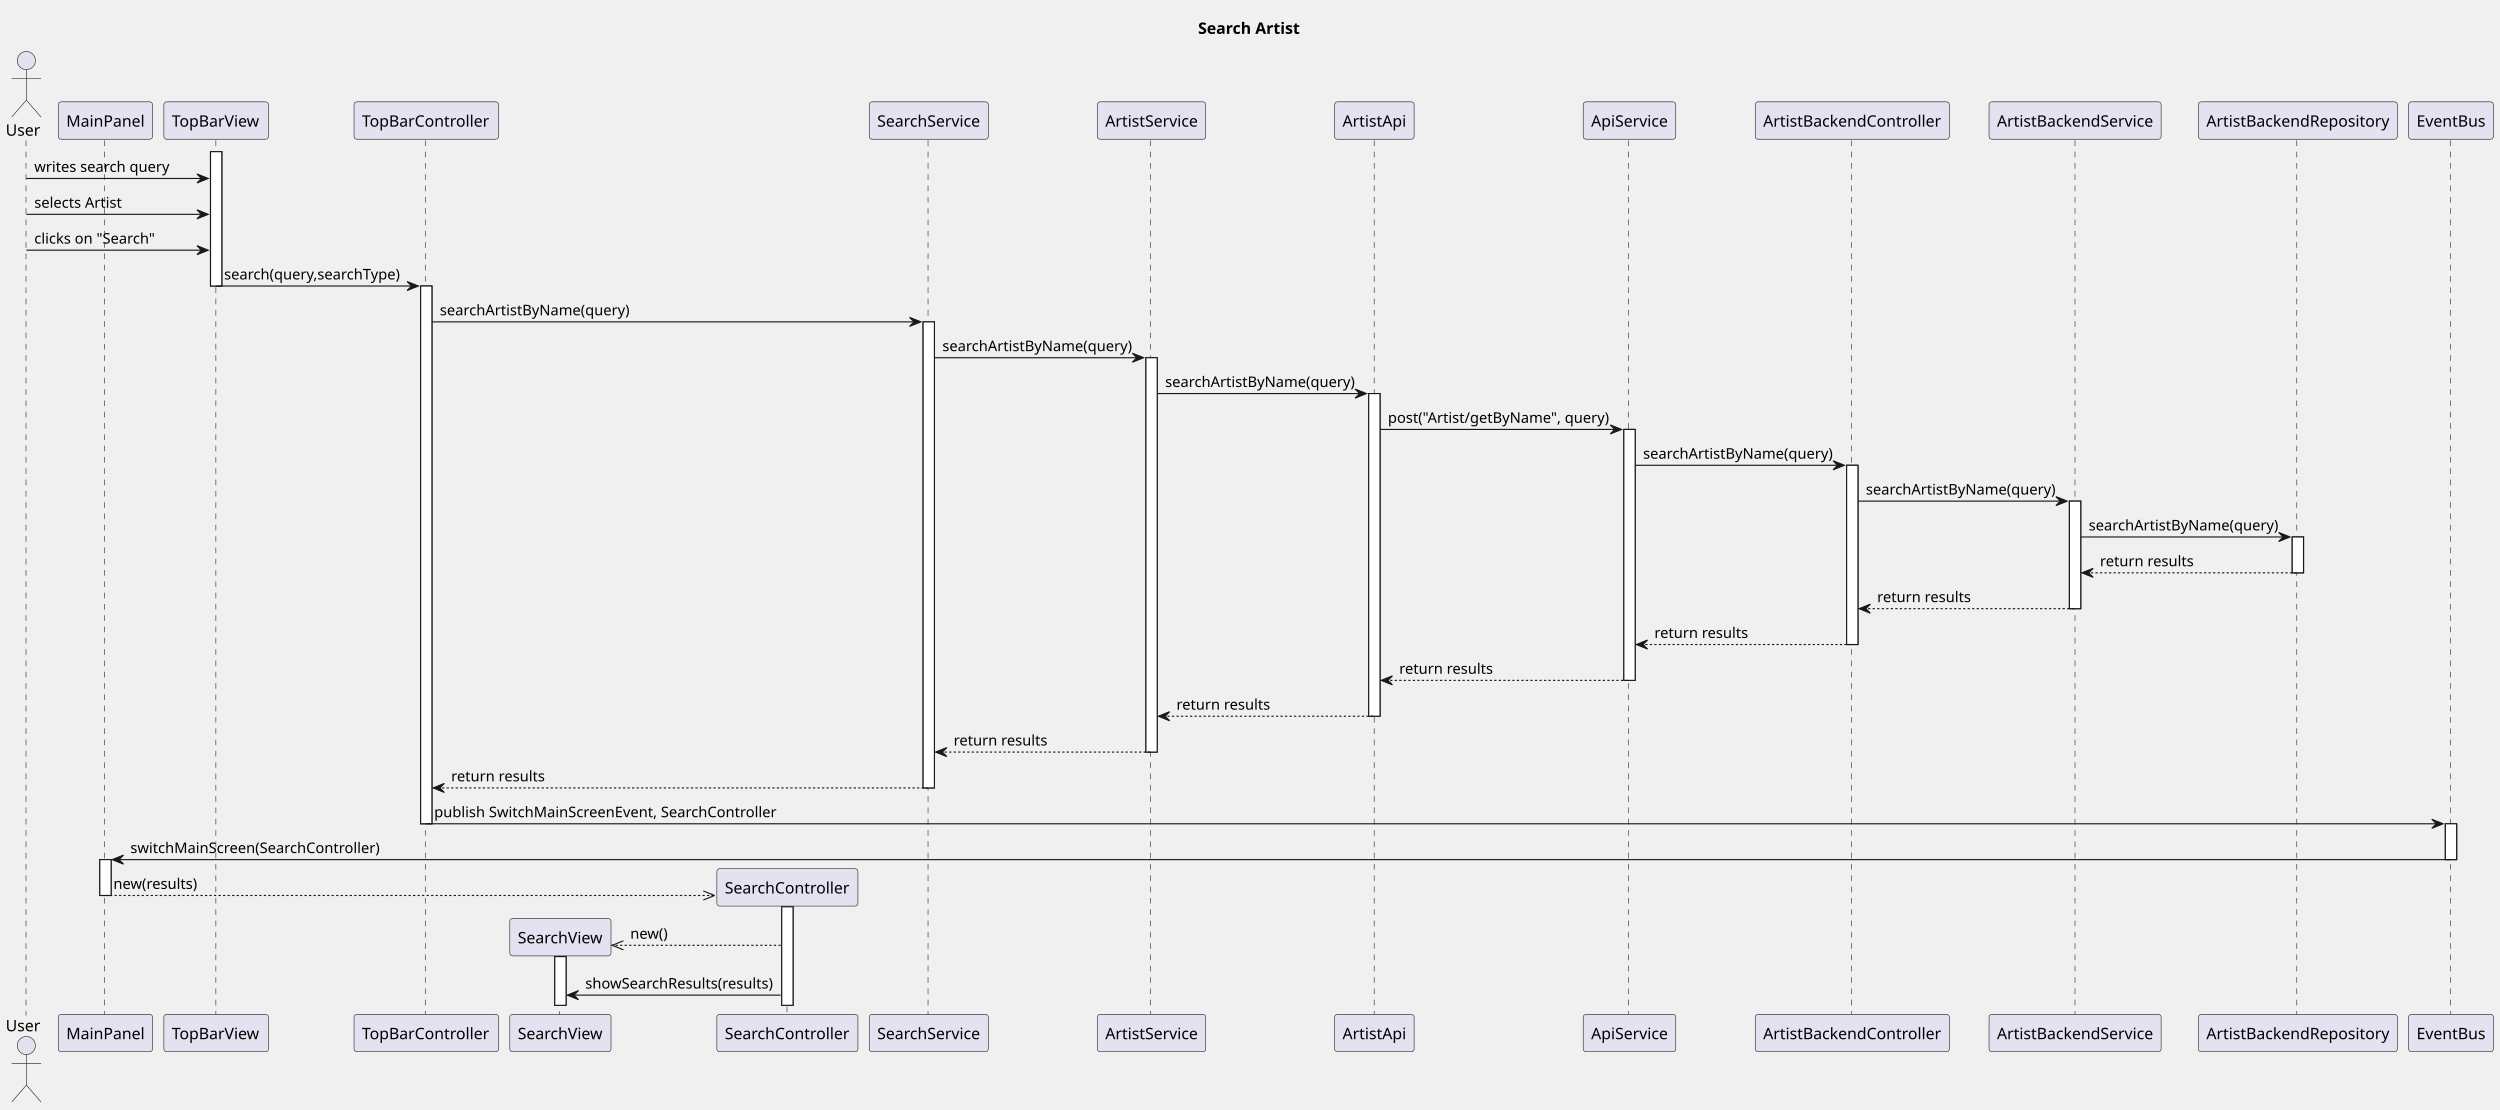
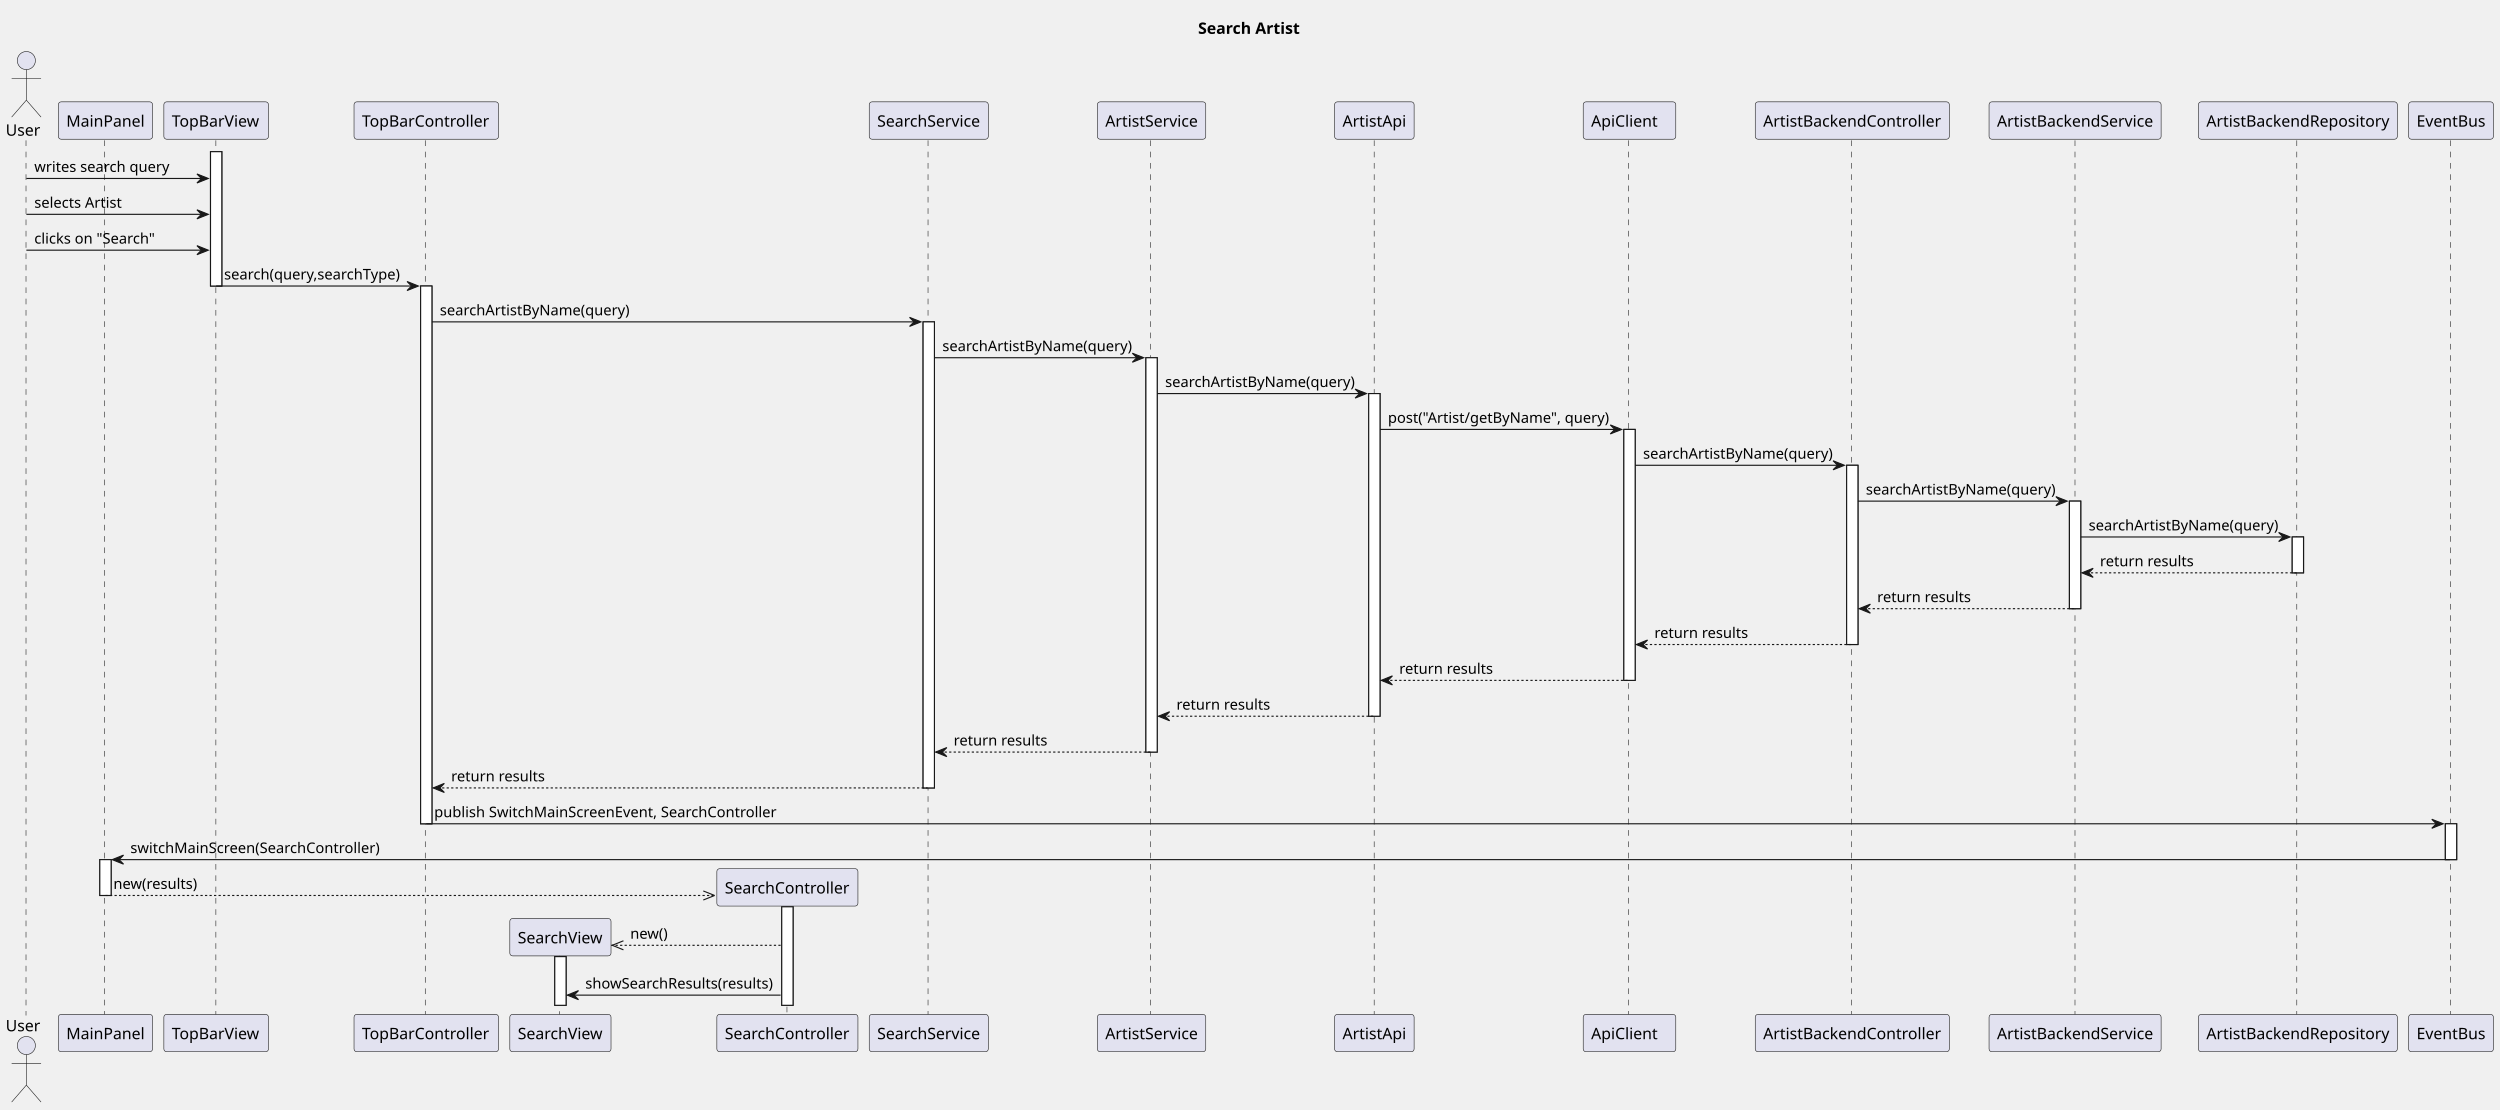
<svg xmlns="http://www.w3.org/2000/svg" contentStyleType="text/css" data-diagram-type="SEQUENCE" height="981px" preserveAspectRatio="none" style="width:2211px;height:981px;background:#FFFFFF;" version="1.1" viewBox="0 0 2211 981" width="2211px" zoomAndPan="magnify">
  <defs />
  <g>
    <text fill="#000000" font-family="sans-serif" font-size="14" font-weight="bold" lengthAdjust="spacing" textLength="89.992" x="1059.581" y="29.966">Search Artist</text>
    <g>
      <rect fill="#FFFFFF" height="31.706" style="stroke:#181818;stroke-width:1;" width="10" x="88.268" y="760.256" />
    </g>
    <g>
      <rect fill="#FFFFFF" height="118.824" style="stroke:#181818;stroke-width:1;" width="10" x="186.173" y="134.136" />
    </g>
    <g>
      <rect fill="#FFFFFF" height="475.59" style="stroke:#181818;stroke-width:1;" width="10" x="371.993" y="252.96" />
    </g>
    <g>
      <rect fill="#FFFFFF" height="43.068" style="stroke:#181818;stroke-width:1;" width="10" x="490.632" y="846.03" />
    </g>
    <g>
      <rect fill="#FFFFFF" height="87.136" style="stroke:#181818;stroke-width:1;" width="10" x="691.37" y="801.962" />
    </g>
    <g>
      <rect fill="#FFFFFF" height="412.178" style="stroke:#181818;stroke-width:1;" width="10" x="816.401" y="284.666" />
    </g>
    <g>
      <rect fill="#FFFFFF" height="348.766" style="stroke:#181818;stroke-width:1;" width="10" x="1013.439" y="316.372" />
    </g>
    <g>
      <rect fill="#FFFFFF" height="285.354" style="stroke:#181818;stroke-width:1;" width="10" x="1210.477" y="348.078" />
    </g>
    <g>
      <rect fill="#FFFFFF" height="221.942" style="stroke:#181818;stroke-width:1;" width="10" x="1436.129" y="379.784" />
    </g>
    <g>
      <rect fill="#FFFFFF" height="158.53" style="stroke:#181818;stroke-width:1;" width="10" x="1633.167" y="411.49" />
    </g>
    <g>
      <rect fill="#FFFFFF" height="95.118" style="stroke:#181818;stroke-width:1;" width="10" x="1830.205" y="443.196" />
    </g>
    <g>
      <rect fill="#FFFFFF" height="31.706" style="stroke:#181818;stroke-width:1;" width="10" x="2027.243" y="474.902" />
    </g>
    <g>
      <rect fill="#FFFFFF" height="31.706" style="stroke:#181818;stroke-width:1;" width="10" x="2162.675" y="728.55" />
    </g>
    <g class="participant-lifeline" data-entity-uid="part1" data-qualified-name="User" id="part1-lifeline">
      <g>
        <rect fill="#000000" fill-opacity="0" height="773.962" width="8" x="19.309" y="124.136" />
        <line style="stroke:#181818;stroke-width:0.5;stroke-dasharray:5,5;" x1="23" x2="23" y1="124.136" y2="898.098" />
      </g>
    </g>
    <g class="participant-lifeline" data-entity-uid="part2" data-qualified-name="MainPanel" id="part2-lifeline">
      <g>
        <rect fill="#000000" fill-opacity="0" height="773.962" width="8" x="89.268" y="124.136" />
        <line style="stroke:#181818;stroke-width:0.5;stroke-dasharray:5,5;" x1="92.618" x2="92.618" y1="124.136" y2="898.098" />
      </g>
    </g>
    <g class="participant-lifeline" data-entity-uid="part3" data-qualified-name="TopBarView" id="part3-lifeline">
      <g>
        <rect fill="#000000" fill-opacity="0" height="773.962" width="8" x="187.173" y="124.136" />
        <line style="stroke:#181818;stroke-width:0.5;stroke-dasharray:5,5;" x1="190.918" x2="190.918" y1="124.136" y2="898.098" />
      </g>
    </g>
    <g class="participant-lifeline" data-entity-uid="part4" data-qualified-name="TopBarController" id="part4-lifeline">
      <g>
        <rect fill="#000000" fill-opacity="0" height="773.962" width="8" x="372.993" y="124.136" />
        <line style="stroke:#181818;stroke-width:0.5;stroke-dasharray:5,5;" x1="376.104" x2="376.104" y1="124.136" y2="898.098" />
      </g>
    </g>
    <g class="participant-lifeline" data-entity-uid="part5" data-qualified-name="SearchView" id="part5-lifeline">
      <g>
        <rect fill="#000000" fill-opacity="0" height="53.74" width="8" x="491.632" y="844.358" />
        <line style="stroke:#181818;stroke-width:0.5;stroke-dasharray:5,5;" x1="494.881" x2="494.881" y1="844.358" y2="898.098" />
      </g>
    </g>
    <g class="participant-lifeline" data-entity-uid="part6" data-qualified-name="SearchController" id="part6-lifeline">
      <g>
        <rect fill="#000000" fill-opacity="0" height="97.808" width="8" x="692.37" y="800.29" />
        <line style="stroke:#181818;stroke-width:0.5;stroke-dasharray:5,5;" x1="695.987" x2="695.987" y1="800.29" y2="898.098" />
      </g>
    </g>
    <g class="participant-lifeline" data-entity-uid="part7" data-qualified-name="SearchService" id="part7-lifeline">
      <g>
        <rect fill="#000000" fill-opacity="0" height="773.962" width="8" x="817.401" y="124.136" />
        <line style="stroke:#181818;stroke-width:0.5;stroke-dasharray:5,5;" x1="820.754" x2="820.754" y1="124.136" y2="898.098" />
      </g>
    </g>
    <g class="participant-lifeline" data-entity-uid="part8" data-qualified-name="ArtistService" id="part8-lifeline">
      <g>
        <rect fill="#000000" fill-opacity="0" height="773.962" width="8" x="1014.439" y="124.136" />
        <line style="stroke:#181818;stroke-width:0.5;stroke-dasharray:5,5;" x1="1017.51" x2="1017.51" y1="124.136" y2="898.098" />
      </g>
    </g>
    <g class="participant-lifeline" data-entity-uid="part9" data-qualified-name="ArtistApi" id="part9-lifeline">
      <g>
        <rect fill="#000000" fill-opacity="0" height="773.962" width="8" x="1211.477" y="124.136" />
        <line style="stroke:#181818;stroke-width:0.5;stroke-dasharray:5,5;" x1="1215.316" x2="1215.316" y1="124.136" y2="898.098" />
      </g>
    </g>
-     <g class="participant-lifeline" data-entity-uid="part10" data-qualified-name="ApiService" id="part10-lifeline">
+     <g class="participant-lifeline" data-entity-uid="part10" data-qualified-name="ApiClient" id="part10-lifeline">
      <g>
        <rect fill="#000000" fill-opacity="0" height="773.962" width="8" x="1437.129" y="124.136" />
        <line style="stroke:#181818;stroke-width:0.5;stroke-dasharray:5,5;" x1="1440.193" x2="1440.193" y1="124.136" y2="898.098" />
      </g>
    </g>
    <g class="participant-lifeline" data-entity-uid="part11" data-qualified-name="ArtistBackendController" id="part11-lifeline">
      <g>
        <rect fill="#000000" fill-opacity="0" height="773.962" width="8" x="1634.167" y="124.136" />
        <line style="stroke:#181818;stroke-width:0.5;stroke-dasharray:5,5;" x1="1637.347" x2="1637.347" y1="124.136" y2="898.098" />
      </g>
    </g>
    <g class="participant-lifeline" data-entity-uid="part12" data-qualified-name="ArtistBackendService" id="part12-lifeline">
      <g>
        <rect fill="#000000" fill-opacity="0" height="773.962" width="8" x="1831.205" y="124.136" />
        <line style="stroke:#181818;stroke-width:0.5;stroke-dasharray:5,5;" x1="1835.122" x2="1835.122" y1="124.136" y2="898.098" />
      </g>
    </g>
    <g class="participant-lifeline" data-entity-uid="part13" data-qualified-name="ArtistBackendRepository" id="part13-lifeline">
      <g>
        <rect fill="#000000" fill-opacity="0" height="773.962" width="8" x="2028.243" y="124.136" />
        <line style="stroke:#181818;stroke-width:0.5;stroke-dasharray:5,5;" x1="2031.288" x2="2031.288" y1="124.136" y2="898.098" />
      </g>
    </g>
    <g class="participant-lifeline" data-entity-uid="part14" data-qualified-name="EventBus" id="part14-lifeline">
      <g>
        <rect fill="#000000" fill-opacity="0" height="773.962" width="8" x="2163.675" y="124.136" />
        <line style="stroke:#181818;stroke-width:0.5;stroke-dasharray:5,5;" x1="2167.198" x2="2167.198" y1="124.136" y2="898.098" />
      </g>
    </g>
    <g class="participant participant-head" data-entity-uid="part1" data-qualified-name="User" id="part1-head">
      <text fill="#000000" font-family="sans-serif" font-size="14" lengthAdjust="spacing" textLength="30.618" x="5" y="120.034">User</text>
      <ellipse cx="23.309" cy="53.568" fill="#E2E2F0" rx="8" ry="8" style="stroke:#181818;stroke-width:0.5;" />
      <path d="M23.309,61.568 L23.309,88.568 M10.309,69.568 L36.309,69.568 M23.309,88.568 L10.309,103.568 M23.309,88.568 L36.309,103.568" fill="none" style="stroke:#181818;stroke-width:0.5;" />
    </g>
    <g class="participant participant-tail" data-entity-uid="part1" data-qualified-name="User" id="part1-tail">
      <text fill="#000000" font-family="sans-serif" font-size="14" lengthAdjust="spacing" textLength="30.618" x="5" y="912.064">User</text>
      <ellipse cx="23.309" cy="924.666" fill="#E2E2F0" rx="8" ry="8" style="stroke:#181818;stroke-width:0.5;" />
      <path d="M23.309,932.666 L23.309,959.666 M10.309,940.666 L36.309,940.666 M23.309,959.666 L10.309,974.666 M23.309,959.666 L36.309,974.666" fill="none" style="stroke:#181818;stroke-width:0.5;" />
    </g>
    <g class="participant participant-head" data-entity-uid="part2" data-qualified-name="MainPanel" id="part2-head">
      <rect fill="#E2E2F0" height="33.068" rx="2.5" ry="2.5" style="stroke:#181818;stroke-width:0.5;" width="83.3" x="51.618" y="90.068" />
      <text fill="#000000" font-family="sans-serif" font-size="14" lengthAdjust="spacing" textLength="69.3" x="58.618" y="112.034">MainPanel</text>
    </g>
    <g class="participant participant-tail" data-entity-uid="part2" data-qualified-name="MainPanel" id="part2-tail">
      <rect fill="#E2E2F0" height="33.068" rx="2.5" ry="2.5" style="stroke:#181818;stroke-width:0.5;" width="83.3" x="51.618" y="897.098" />
      <text fill="#000000" font-family="sans-serif" font-size="14" lengthAdjust="spacing" textLength="69.3" x="58.618" y="919.064">MainPanel</text>
    </g>
    <g class="participant participant-head" data-entity-uid="part3" data-qualified-name="TopBarView" id="part3-head">
      <rect fill="#E2E2F0" height="33.068" rx="2.5" ry="2.5" style="stroke:#181818;stroke-width:0.5;" width="92.512" x="144.918" y="90.068" />
      <text fill="#000000" font-family="sans-serif" font-size="14" lengthAdjust="spacing" textLength="78.512" x="151.918" y="112.034">TopBarView</text>
    </g>
    <g class="participant participant-tail" data-entity-uid="part3" data-qualified-name="TopBarView" id="part3-tail">
      <rect fill="#E2E2F0" height="33.068" rx="2.5" ry="2.5" style="stroke:#181818;stroke-width:0.5;" width="92.512" x="144.918" y="897.098" />
      <text fill="#000000" font-family="sans-serif" font-size="14" lengthAdjust="spacing" textLength="78.512" x="151.918" y="919.064">TopBarView</text>
    </g>
    <g class="participant participant-head" data-entity-uid="part4" data-qualified-name="TopBarController" id="part4-head">
      <rect fill="#E2E2F0" height="33.068" rx="2.5" ry="2.5" style="stroke:#181818;stroke-width:0.5;" width="127.778" x="313.104" y="90.068" />
      <text fill="#000000" font-family="sans-serif" font-size="14" lengthAdjust="spacing" textLength="113.778" x="320.104" y="112.034">TopBarController</text>
    </g>
    <g class="participant participant-tail" data-entity-uid="part4" data-qualified-name="TopBarController" id="part4-tail">
      <rect fill="#E2E2F0" height="33.068" rx="2.5" ry="2.5" style="stroke:#181818;stroke-width:0.5;" width="127.778" x="313.104" y="897.098" />
      <text fill="#000000" font-family="sans-serif" font-size="14" lengthAdjust="spacing" textLength="113.778" x="320.104" y="919.064">TopBarController</text>
    </g>
    <g class="participant participant-tail" data-entity-uid="part5" data-qualified-name="SearchView" id="part5-tail">
      <rect fill="#E2E2F0" height="33.068" rx="2.5" ry="2.5" style="stroke:#181818;stroke-width:0.5;" width="89.502" x="450.881" y="897.098" />
      <text fill="#000000" font-family="sans-serif" font-size="14" lengthAdjust="spacing" textLength="75.502" x="457.881" y="919.064">SearchView</text>
    </g>
    <g class="participant participant-tail" data-entity-uid="part6" data-qualified-name="SearchController" id="part6-tail">
      <rect fill="#E2E2F0" height="33.068" rx="2.5" ry="2.5" style="stroke:#181818;stroke-width:0.5;" width="124.768" x="633.987" y="897.098" />
      <text fill="#000000" font-family="sans-serif" font-size="14" lengthAdjust="spacing" textLength="110.768" x="640.987" y="919.064">SearchController</text>
    </g>
    <g class="participant participant-head" data-entity-uid="part7" data-qualified-name="SearchService" id="part7-head">
      <rect fill="#E2E2F0" height="33.068" rx="2.5" ry="2.5" style="stroke:#181818;stroke-width:0.5;" width="105.294" x="768.754" y="90.068" />
      <text fill="#000000" font-family="sans-serif" font-size="14" lengthAdjust="spacing" textLength="91.294" x="775.754" y="112.034">SearchService</text>
    </g>
    <g class="participant participant-tail" data-entity-uid="part7" data-qualified-name="SearchService" id="part7-tail">
      <rect fill="#E2E2F0" height="33.068" rx="2.5" ry="2.5" style="stroke:#181818;stroke-width:0.5;" width="105.294" x="768.754" y="897.098" />
      <text fill="#000000" font-family="sans-serif" font-size="14" lengthAdjust="spacing" textLength="91.294" x="775.754" y="919.064">SearchService</text>
    </g>
    <g class="participant participant-head" data-entity-uid="part8" data-qualified-name="ArtistService" id="part8-head">
      <rect fill="#E2E2F0" height="33.068" rx="2.5" ry="2.5" style="stroke:#181818;stroke-width:0.5;" width="95.858" x="970.51" y="90.068" />
      <text fill="#000000" font-family="sans-serif" font-size="14" lengthAdjust="spacing" textLength="81.858" x="977.51" y="112.034">ArtistService</text>
    </g>
    <g class="participant participant-tail" data-entity-uid="part8" data-qualified-name="ArtistService" id="part8-tail">
      <rect fill="#E2E2F0" height="33.068" rx="2.5" ry="2.5" style="stroke:#181818;stroke-width:0.5;" width="95.858" x="970.51" y="897.098" />
      <text fill="#000000" font-family="sans-serif" font-size="14" lengthAdjust="spacing" textLength="81.858" x="977.51" y="919.064">ArtistService</text>
    </g>
    <g class="participant participant-head" data-entity-uid="part9" data-qualified-name="ArtistApi" id="part9-head">
      <rect fill="#E2E2F0" height="33.068" rx="2.5" ry="2.5" style="stroke:#181818;stroke-width:0.5;" width="70.322" x="1180.316" y="90.068" />
      <text fill="#000000" font-family="sans-serif" font-size="14" lengthAdjust="spacing" textLength="56.322" x="1187.316" y="112.034">ArtistApi</text>
    </g>
    <g class="participant participant-tail" data-entity-uid="part9" data-qualified-name="ArtistApi" id="part9-tail">
      <rect fill="#E2E2F0" height="33.068" rx="2.5" ry="2.5" style="stroke:#181818;stroke-width:0.5;" width="70.322" x="1180.316" y="897.098" />
      <text fill="#000000" font-family="sans-serif" font-size="14" lengthAdjust="spacing" textLength="56.322" x="1187.316" y="919.064">ArtistApi</text>
    </g>
-     <g class="participant participant-head" data-entity-uid="part10" data-qualified-name="ApiService" id="part10-head">
+     <g class="participant participant-head" data-entity-uid="part10" data-qualified-name="ApiClient" id="part10-head">
      <rect fill="#E2E2F0" height="33.068" rx="2.5" ry="2.5" style="stroke:#181818;stroke-width:0.5;" width="81.872" x="1400.193" y="90.068" />
-       <text fill="#000000" font-family="sans-serif" font-size="14" lengthAdjust="spacing" textLength="67.872" x="1407.193" y="112.034">ApiService</text>
-     </g>
-     <g class="participant participant-tail" data-entity-uid="part10" data-qualified-name="ApiService" id="part10-tail">
+       <text fill="#000000" font-family="sans-serif" font-size="14" lengthAdjust="spacing" textLength="67.872" x="1407.193" y="112.034">ApiClient</text>
+     </g>
+     <g class="participant participant-tail" data-entity-uid="part10" data-qualified-name="ApiClient" id="part10-tail">
      <rect fill="#E2E2F0" height="33.068" rx="2.5" ry="2.5" style="stroke:#181818;stroke-width:0.5;" width="81.872" x="1400.193" y="897.098" />
-       <text fill="#000000" font-family="sans-serif" font-size="14" lengthAdjust="spacing" textLength="67.872" x="1407.193" y="919.064">ApiService</text>
+       <text fill="#000000" font-family="sans-serif" font-size="14" lengthAdjust="spacing" textLength="67.872" x="1407.193" y="919.064">ApiClient</text>
    </g>
    <g class="participant participant-head" data-entity-uid="part11" data-qualified-name="ArtistBackendController" id="part11-head">
      <rect fill="#E2E2F0" height="33.068" rx="2.5" ry="2.5" style="stroke:#181818;stroke-width:0.5;" width="171.639" x="1552.347" y="90.068" />
      <text fill="#000000" font-family="sans-serif" font-size="14" lengthAdjust="spacing" textLength="157.639" x="1559.347" y="112.034">ArtistBackendController</text>
    </g>
    <g class="participant participant-tail" data-entity-uid="part11" data-qualified-name="ArtistBackendController" id="part11-tail">
      <rect fill="#E2E2F0" height="33.068" rx="2.5" ry="2.5" style="stroke:#181818;stroke-width:0.5;" width="171.639" x="1552.347" y="897.098" />
      <text fill="#000000" font-family="sans-serif" font-size="14" lengthAdjust="spacing" textLength="157.639" x="1559.347" y="919.064">ArtistBackendController</text>
    </g>
    <g class="participant participant-head" data-entity-uid="part12" data-qualified-name="ArtistBackendService" id="part12-head">
      <rect fill="#E2E2F0" height="33.068" rx="2.5" ry="2.5" style="stroke:#181818;stroke-width:0.5;" width="152.166" x="1759.122" y="90.068" />
      <text fill="#000000" font-family="sans-serif" font-size="14" lengthAdjust="spacing" textLength="138.166" x="1766.122" y="112.034">ArtistBackendService</text>
    </g>
    <g class="participant participant-tail" data-entity-uid="part12" data-qualified-name="ArtistBackendService" id="part12-tail">
      <rect fill="#E2E2F0" height="33.068" rx="2.5" ry="2.5" style="stroke:#181818;stroke-width:0.5;" width="152.166" x="1759.122" y="897.098" />
      <text fill="#000000" font-family="sans-serif" font-size="14" lengthAdjust="spacing" textLength="138.166" x="1766.122" y="919.064">ArtistBackendService</text>
    </g>
    <g class="participant participant-head" data-entity-uid="part13" data-qualified-name="ArtistBackendRepository" id="part13-head">
      <rect fill="#E2E2F0" height="33.068" rx="2.5" ry="2.5" style="stroke:#181818;stroke-width:0.5;" width="175.909" x="1944.288" y="90.068" />
      <text fill="#000000" font-family="sans-serif" font-size="14" lengthAdjust="spacing" textLength="161.909" x="1951.288" y="112.034">ArtistBackendRepository</text>
    </g>
    <g class="participant participant-tail" data-entity-uid="part13" data-qualified-name="ArtistBackendRepository" id="part13-tail">
      <rect fill="#E2E2F0" height="33.068" rx="2.5" ry="2.5" style="stroke:#181818;stroke-width:0.5;" width="175.909" x="1944.288" y="897.098" />
      <text fill="#000000" font-family="sans-serif" font-size="14" lengthAdjust="spacing" textLength="161.909" x="1951.288" y="919.064">ArtistBackendRepository</text>
    </g>
    <g class="participant participant-head" data-entity-uid="part14" data-qualified-name="EventBus" id="part14-head">
      <rect fill="#E2E2F0" height="33.068" rx="2.5" ry="2.5" style="stroke:#181818;stroke-width:0.5;" width="74.956" x="2130.198" y="90.068" />
      <text fill="#000000" font-family="sans-serif" font-size="14" lengthAdjust="spacing" textLength="60.956" x="2137.198" y="112.034">EventBus</text>
    </g>
    <g class="participant participant-tail" data-entity-uid="part14" data-qualified-name="EventBus" id="part14-tail">
      <rect fill="#E2E2F0" height="33.068" rx="2.5" ry="2.5" style="stroke:#181818;stroke-width:0.5;" width="74.956" x="2130.198" y="897.098" />
      <text fill="#000000" font-family="sans-serif" font-size="14" lengthAdjust="spacing" textLength="60.956" x="2137.198" y="919.064">EventBus</text>
    </g>
    <g>
      <rect fill="#FFFFFF" height="31.706" style="stroke:#181818;stroke-width:1;" width="10" x="88.268" y="760.256" />
    </g>
    <g>
      <rect fill="#FFFFFF" height="118.824" style="stroke:#181818;stroke-width:1;" width="10" x="186.173" y="134.136" />
    </g>
    <g>
      <rect fill="#FFFFFF" height="475.59" style="stroke:#181818;stroke-width:1;" width="10" x="371.993" y="252.96" />
    </g>
    <g>
      <rect fill="#FFFFFF" height="43.068" style="stroke:#181818;stroke-width:1;" width="10" x="490.632" y="846.03" />
    </g>
    <g>
      <rect fill="#FFFFFF" height="87.136" style="stroke:#181818;stroke-width:1;" width="10" x="691.37" y="801.962" />
    </g>
    <g>
      <rect fill="#FFFFFF" height="412.178" style="stroke:#181818;stroke-width:1;" width="10" x="816.401" y="284.666" />
    </g>
    <g>
      <rect fill="#FFFFFF" height="348.766" style="stroke:#181818;stroke-width:1;" width="10" x="1013.439" y="316.372" />
    </g>
    <g>
      <rect fill="#FFFFFF" height="285.354" style="stroke:#181818;stroke-width:1;" width="10" x="1210.477" y="348.078" />
    </g>
    <g>
      <rect fill="#FFFFFF" height="221.942" style="stroke:#181818;stroke-width:1;" width="10" x="1436.129" y="379.784" />
    </g>
    <g>
      <rect fill="#FFFFFF" height="158.53" style="stroke:#181818;stroke-width:1;" width="10" x="1633.167" y="411.49" />
    </g>
    <g>
      <rect fill="#FFFFFF" height="95.118" style="stroke:#181818;stroke-width:1;" width="10" x="1830.205" y="443.196" />
    </g>
    <g>
      <rect fill="#FFFFFF" height="31.706" style="stroke:#181818;stroke-width:1;" width="10" x="2027.243" y="474.902" />
    </g>
    <g>
      <rect fill="#FFFFFF" height="31.706" style="stroke:#181818;stroke-width:1;" width="10" x="2162.675" y="728.55" />
    </g>
    <g class="message" data-entity-1="part1" data-entity-2="part3" id="msg1">
      <polygon fill="#181818" points="174.173,153.842,184.173,157.842,174.173,161.842,178.173,157.842" style="stroke:#181818;stroke-width:1;" />
      <line style="stroke:#181818;stroke-width:1;" x1="23.309" x2="180.173" y1="157.842" y2="157.842" />
      <text fill="#000000" font-family="sans-serif" font-size="13" lengthAdjust="spacing" textLength="119.808" x="30.309" y="152.033">writes search query</text>
    </g>
    <g class="message" data-entity-1="part1" data-entity-2="part3" id="msg2">
      <polygon fill="#181818" points="174.173,185.548,184.173,189.548,174.173,193.548,178.173,189.548" style="stroke:#181818;stroke-width:1;" />
      <line style="stroke:#181818;stroke-width:1;" x1="23.309" x2="180.173" y1="189.548" y2="189.548" />
      <text fill="#000000" font-family="sans-serif" font-size="13" lengthAdjust="spacing" textLength="77.428" x="30.309" y="183.739">selects Artist</text>
    </g>
    <g class="message" data-entity-1="part1" data-entity-2="part3" id="msg3">
      <polygon fill="#181818" points="174.173,217.254,184.173,221.254,174.173,225.254,178.173,221.254" style="stroke:#181818;stroke-width:1;" />
      <line style="stroke:#181818;stroke-width:1;" x1="23.309" x2="180.173" y1="221.254" y2="221.254" />
      <text fill="#000000" font-family="sans-serif" font-size="13" lengthAdjust="spacing" textLength="107.029" x="30.309" y="215.445">clicks on "Search"</text>
    </g>
    <g class="message" data-entity-1="part3" data-entity-2="part4" id="msg4">
      <polygon fill="#181818" points="359.993,248.96,369.993,252.96,359.993,256.96,363.993,252.96" style="stroke:#181818;stroke-width:1;" />
      <line style="stroke:#181818;stroke-width:1;" x1="191.173" x2="365.993" y1="252.96" y2="252.96" />
      <text fill="#000000" font-family="sans-serif" font-size="13" lengthAdjust="spacing" textLength="156.819" x="198.173" y="247.151">search(query,searchType)</text>
    </g>
    <g class="message" data-entity-1="part4" data-entity-2="part7" id="msg5">
      <polygon fill="#181818" points="804.401,280.666,814.401,284.666,804.401,288.666,808.401,284.666" style="stroke:#181818;stroke-width:1;" />
      <line style="stroke:#181818;stroke-width:1;" x1="381.993" x2="810.401" y1="284.666" y2="284.666" />
      <text fill="#000000" font-family="sans-serif" font-size="13" lengthAdjust="spacing" textLength="168.038" x="388.993" y="278.857">searchArtistByName(query)</text>
    </g>
    <g class="message" data-entity-1="part7" data-entity-2="part8" id="msg6">
      <polygon fill="#181818" points="1001.439,312.372,1011.439,316.372,1001.439,320.372,1005.439,316.372" style="stroke:#181818;stroke-width:1;" />
      <line style="stroke:#181818;stroke-width:1;" x1="826.401" x2="1007.439" y1="316.372" y2="316.372" />
      <text fill="#000000" font-family="sans-serif" font-size="13" lengthAdjust="spacing" textLength="168.038" x="833.401" y="310.563">searchArtistByName(query)</text>
    </g>
    <g class="message" data-entity-1="part8" data-entity-2="part9" id="msg7">
      <polygon fill="#181818" points="1198.477,344.078,1208.477,348.078,1198.477,352.078,1202.477,348.078" style="stroke:#181818;stroke-width:1;" />
      <line style="stroke:#181818;stroke-width:1;" x1="1023.439" x2="1204.477" y1="348.078" y2="348.078" />
      <text fill="#000000" font-family="sans-serif" font-size="13" lengthAdjust="spacing" textLength="168.038" x="1030.439" y="342.269">searchArtistByName(query)</text>
    </g>
    <g class="message" data-entity-1="part9" data-entity-2="part10" id="msg8">
      <polygon fill="#181818" points="1424.129,375.784,1434.129,379.784,1424.129,383.784,1428.129,379.784" style="stroke:#181818;stroke-width:1;" />
      <line style="stroke:#181818;stroke-width:1;" x1="1220.477" x2="1430.129" y1="379.784" y2="379.784" />
      <text fill="#000000" font-family="sans-serif" font-size="13" lengthAdjust="spacing" textLength="196.651" x="1227.477" y="373.975">post("Artist/getByName", query)</text>
    </g>
    <g class="message" data-entity-1="part10" data-entity-2="part11" id="msg9">
      <polygon fill="#181818" points="1621.167,407.49,1631.167,411.49,1621.167,415.49,1625.167,411.49" style="stroke:#181818;stroke-width:1;" />
      <line style="stroke:#181818;stroke-width:1;" x1="1446.129" x2="1627.167" y1="411.49" y2="411.49" />
      <text fill="#000000" font-family="sans-serif" font-size="13" lengthAdjust="spacing" textLength="168.038" x="1453.129" y="405.681">searchArtistByName(query)</text>
    </g>
    <g class="message" data-entity-1="part11" data-entity-2="part12" id="msg10">
      <polygon fill="#181818" points="1818.205,439.196,1828.205,443.196,1818.205,447.196,1822.205,443.196" style="stroke:#181818;stroke-width:1;" />
      <line style="stroke:#181818;stroke-width:1;" x1="1643.167" x2="1824.205" y1="443.196" y2="443.196" />
      <text fill="#000000" font-family="sans-serif" font-size="13" lengthAdjust="spacing" textLength="168.038" x="1650.167" y="437.387">searchArtistByName(query)</text>
    </g>
    <g class="message" data-entity-1="part12" data-entity-2="part13" id="msg11">
      <polygon fill="#181818" points="2015.243,470.902,2025.243,474.902,2015.243,478.902,2019.243,474.902" style="stroke:#181818;stroke-width:1;" />
      <line style="stroke:#181818;stroke-width:1;" x1="1840.205" x2="2021.243" y1="474.902" y2="474.902" />
      <text fill="#000000" font-family="sans-serif" font-size="13" lengthAdjust="spacing" textLength="168.038" x="1847.205" y="469.093">searchArtistByName(query)</text>
    </g>
    <g class="message" data-entity-1="part13" data-entity-2="part12" id="msg12">
      <polygon fill="#181818" points="1851.205,502.608,1841.205,506.608,1851.205,510.608,1847.205,506.608" style="stroke:#181818;stroke-width:1;" />
      <line style="stroke:#181818;stroke-width:1;stroke-dasharray:2,2;" x1="1845.205" x2="2031.243" y1="506.608" y2="506.608" />
      <text fill="#000000" font-family="sans-serif" font-size="13" lengthAdjust="spacing" textLength="83.447" x="1857.205" y="500.799">return results</text>
    </g>
    <g class="message" data-entity-1="part12" data-entity-2="part11" id="msg13">
      <polygon fill="#181818" points="1654.167,534.314,1644.167,538.314,1654.167,542.314,1650.167,538.314" style="stroke:#181818;stroke-width:1;" />
      <line style="stroke:#181818;stroke-width:1;stroke-dasharray:2,2;" x1="1648.167" x2="1834.205" y1="538.314" y2="538.314" />
      <text fill="#000000" font-family="sans-serif" font-size="13" lengthAdjust="spacing" textLength="83.447" x="1660.167" y="532.505">return results</text>
    </g>
    <g class="message" data-entity-1="part11" data-entity-2="part10" id="msg14">
      <polygon fill="#181818" points="1457.129,566.02,1447.129,570.02,1457.129,574.02,1453.129,570.02" style="stroke:#181818;stroke-width:1;" />
      <line style="stroke:#181818;stroke-width:1;stroke-dasharray:2,2;" x1="1451.129" x2="1637.167" y1="570.02" y2="570.02" />
      <text fill="#000000" font-family="sans-serif" font-size="13" lengthAdjust="spacing" textLength="83.447" x="1463.129" y="564.211">return results</text>
    </g>
    <g class="message" data-entity-1="part10" data-entity-2="part9" id="msg15">
      <polygon fill="#181818" points="1231.477,597.726,1221.477,601.726,1231.477,605.726,1227.477,601.726" style="stroke:#181818;stroke-width:1;" />
      <line style="stroke:#181818;stroke-width:1;stroke-dasharray:2,2;" x1="1225.477" x2="1440.129" y1="601.726" y2="601.726" />
      <text fill="#000000" font-family="sans-serif" font-size="13" lengthAdjust="spacing" textLength="83.447" x="1237.477" y="595.917">return results</text>
    </g>
    <g class="message" data-entity-1="part9" data-entity-2="part8" id="msg16">
      <polygon fill="#181818" points="1034.439,629.432,1024.439,633.432,1034.439,637.432,1030.439,633.432" style="stroke:#181818;stroke-width:1;" />
      <line style="stroke:#181818;stroke-width:1;stroke-dasharray:2,2;" x1="1028.439" x2="1214.477" y1="633.432" y2="633.432" />
      <text fill="#000000" font-family="sans-serif" font-size="13" lengthAdjust="spacing" textLength="83.447" x="1040.439" y="627.623">return results</text>
    </g>
    <g class="message" data-entity-1="part8" data-entity-2="part7" id="msg17">
      <polygon fill="#181818" points="837.401,661.138,827.401,665.138,837.401,669.138,833.401,665.138" style="stroke:#181818;stroke-width:1;" />
      <line style="stroke:#181818;stroke-width:1;stroke-dasharray:2,2;" x1="831.401" x2="1017.439" y1="665.138" y2="665.138" />
      <text fill="#000000" font-family="sans-serif" font-size="13" lengthAdjust="spacing" textLength="83.447" x="843.401" y="659.329">return results</text>
    </g>
    <g class="message" data-entity-1="part7" data-entity-2="part4" id="msg18">
      <polygon fill="#181818" points="392.993,692.844,382.993,696.844,392.993,700.844,388.993,696.844" style="stroke:#181818;stroke-width:1;" />
      <line style="stroke:#181818;stroke-width:1;stroke-dasharray:2,2;" x1="386.993" x2="820.401" y1="696.844" y2="696.844" />
      <text fill="#000000" font-family="sans-serif" font-size="13" lengthAdjust="spacing" textLength="83.447" x="398.993" y="691.035">return results</text>
    </g>
    <g class="message" data-entity-1="part4" data-entity-2="part14" id="msg19">
      <polygon fill="#181818" points="2150.675,724.55,2160.675,728.55,2150.675,732.55,2154.675,728.55" style="stroke:#181818;stroke-width:1;" />
      <line style="stroke:#181818;stroke-width:1;" x1="376.993" x2="2156.675" y1="728.55" y2="728.55" />
      <text fill="#000000" font-family="sans-serif" font-size="13" lengthAdjust="spacing" textLength="303.576" x="383.993" y="722.741">publish SwitchMainScreenEvent, SearchController</text>
    </g>
    <g class="message" data-entity-1="part14" data-entity-2="part2" id="msg20">
      <polygon fill="#181818" points="109.268,756.256,99.268,760.256,109.268,764.256,105.268,760.256" style="stroke:#181818;stroke-width:1;" />
      <line style="stroke:#181818;stroke-width:1;" x1="103.268" x2="2166.675" y1="760.256" y2="760.256" />
      <text fill="#000000" font-family="sans-serif" font-size="13" lengthAdjust="spacing" textLength="221.338" x="115.268" y="754.447">switchMainScreen(SearchController)</text>
    </g>
    <g class="message" data-entity-1="part2" data-entity-2="part6" id="msg21">
      <line style="stroke:#181818;stroke-width:1;" x1="631.987" x2="621.987" y1="791.962" y2="787.962" />
      <line style="stroke:#181818;stroke-width:1;" x1="631.987" x2="621.987" y1="791.962" y2="795.962" />
      <line style="stroke:#181818;stroke-width:1;stroke-dasharray:2,2;" x1="93.268" x2="632.987" y1="791.962" y2="791.962" />
      <text fill="#000000" font-family="sans-serif" font-size="13" lengthAdjust="spacing" textLength="74.62" x="100.268" y="786.153">new(results)</text>
    </g>
    <rect fill="#E2E2F0" height="33.068" rx="2.5" ry="2.5" style="stroke:#181818;stroke-width:0.5;" width="124.768" x="633.987" y="768.256" />
    <text fill="#000000" font-family="sans-serif" font-size="14" lengthAdjust="spacing" textLength="110.768" x="640.987" y="790.222">SearchController</text>
    <g class="message" data-entity-1="part6" data-entity-2="part5" id="msg23">
      <line style="stroke:#181818;stroke-width:1;" x1="541.383" x2="551.383" y1="836.03" y2="832.03" />
      <line style="stroke:#181818;stroke-width:1;" x1="541.383" x2="551.383" y1="836.03" y2="840.03" />
      <line style="stroke:#181818;stroke-width:1;stroke-dasharray:2,2;" x1="540.383" x2="690.37" y1="836.03" y2="836.03" />
      <text fill="#000000" font-family="sans-serif" font-size="13" lengthAdjust="spacing" textLength="33.384" x="557.383" y="830.221">new()</text>
    </g>
    <rect fill="#E2E2F0" height="33.068" rx="2.5" ry="2.5" style="stroke:#181818;stroke-width:0.5;" width="89.502" x="450.881" y="812.324" />
    <text fill="#000000" font-family="sans-serif" font-size="14" lengthAdjust="spacing" textLength="75.502" x="457.881" y="834.29">SearchView</text>
    <g class="message" data-entity-1="part6" data-entity-2="part5" id="msg25">
      <polygon fill="#181818" points="511.632,876.098,501.632,880.098,511.632,884.098,507.632,880.098" style="stroke:#181818;stroke-width:1;" />
      <line style="stroke:#181818;stroke-width:1;" x1="505.632" x2="690.37" y1="880.098" y2="880.098" />
      <text fill="#000000" font-family="sans-serif" font-size="13" lengthAdjust="spacing" textLength="166.738" x="517.632" y="874.289">showSearchResults(results)</text>
    </g>
  </g>
</svg>
